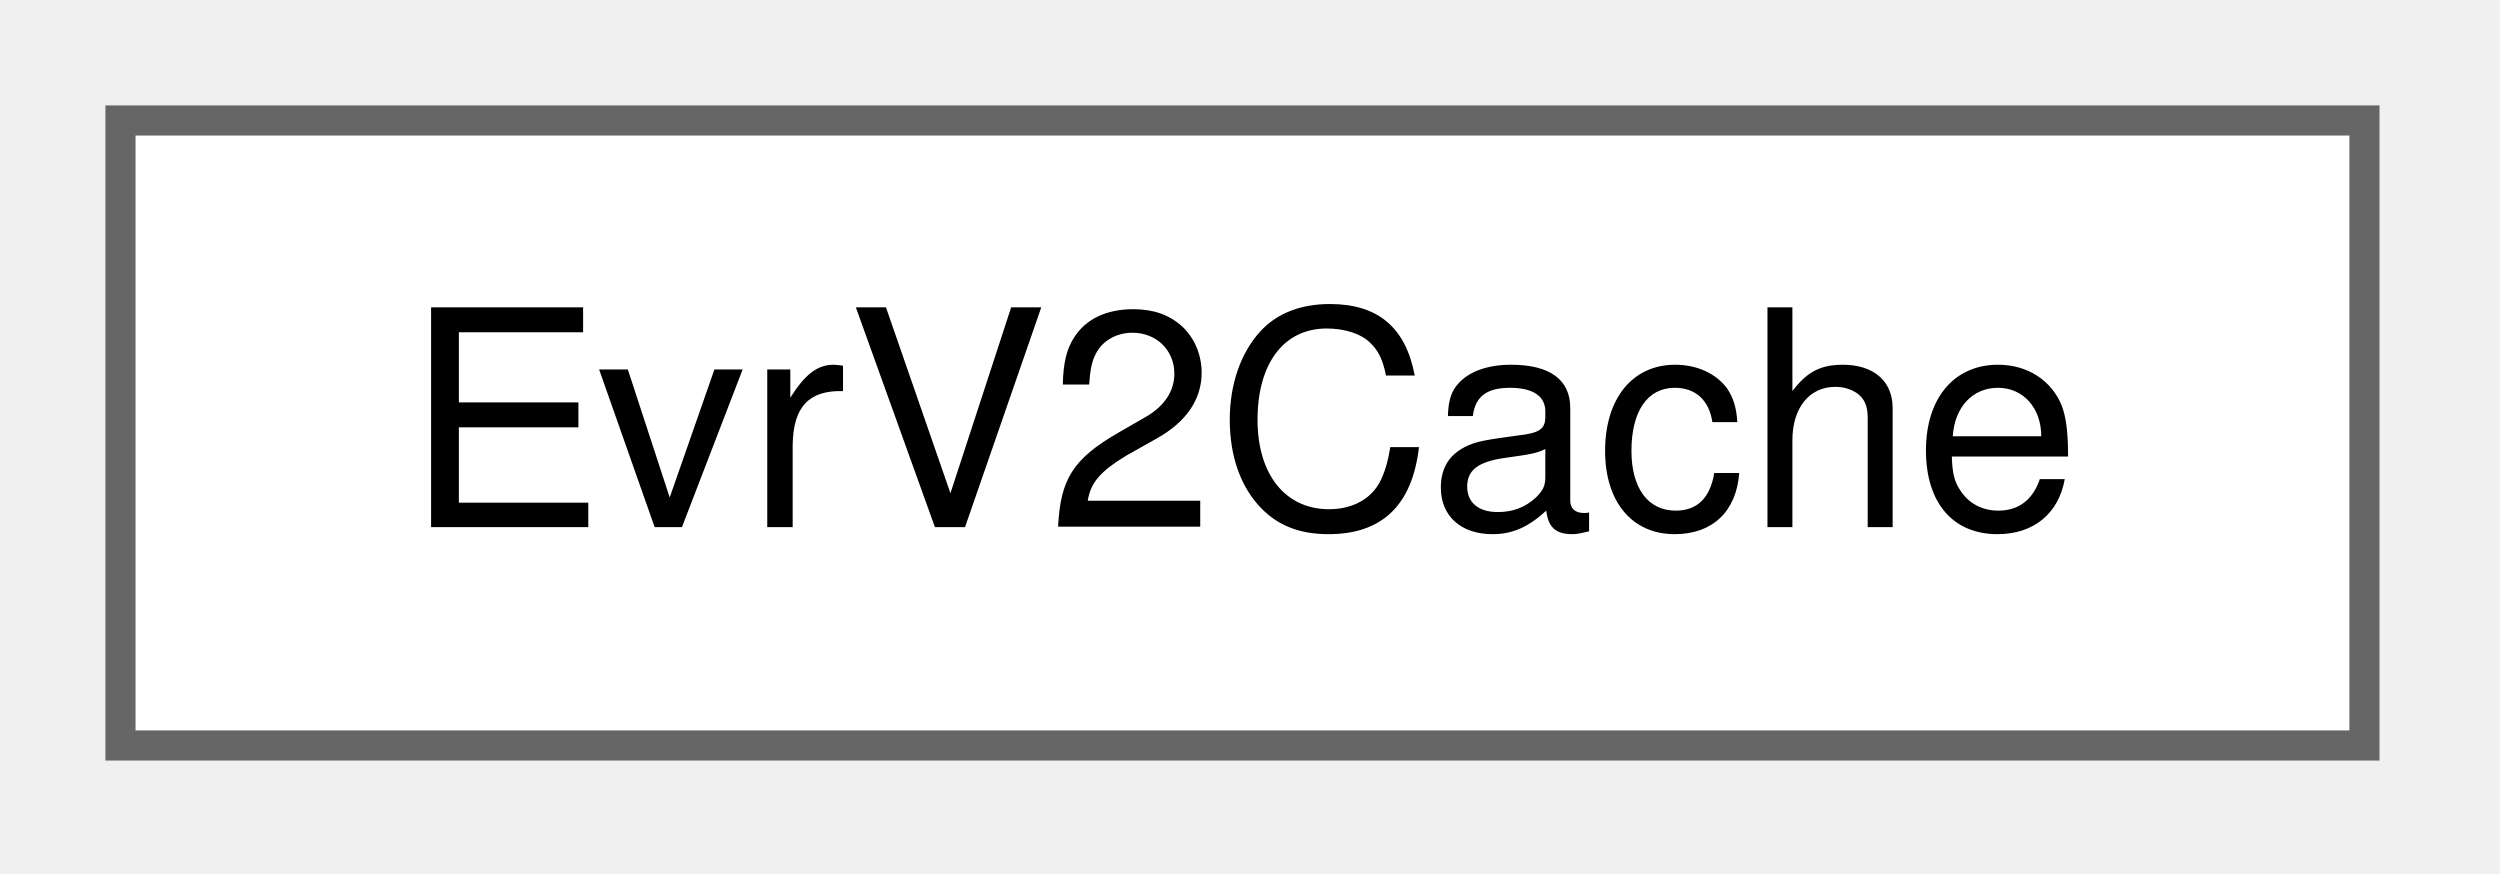
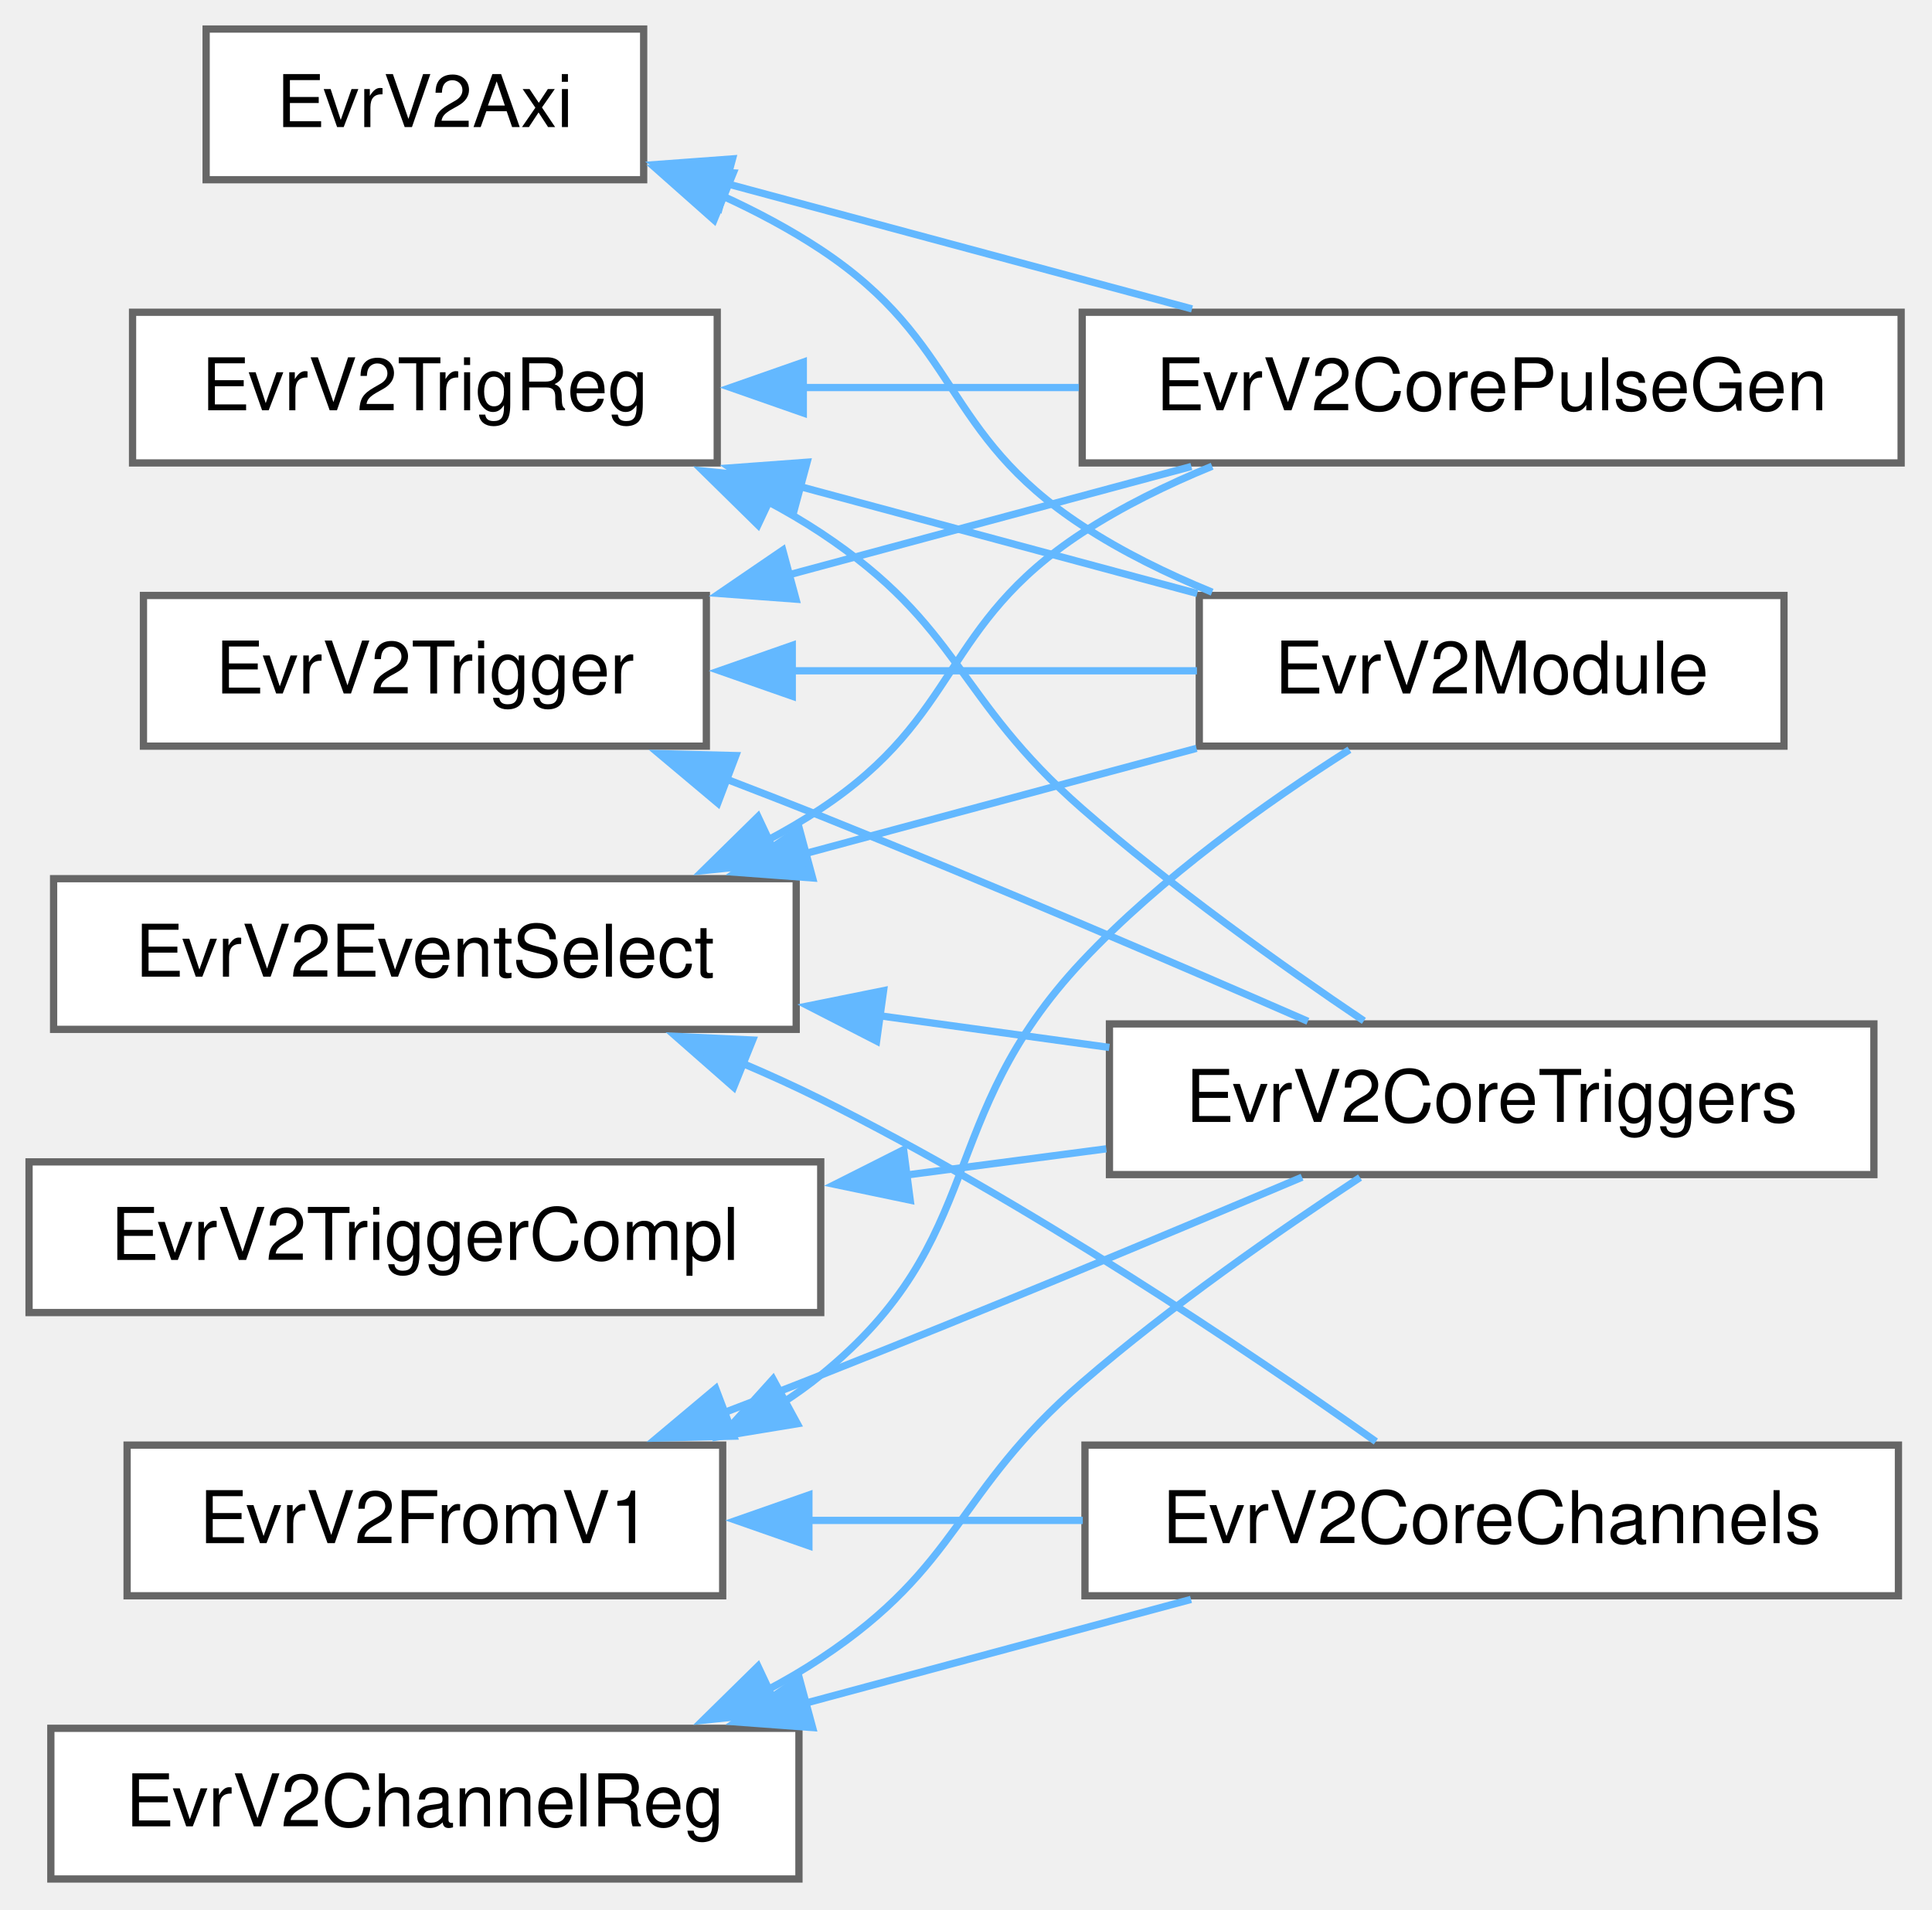
- <svg xmlns="http://www.w3.org/2000/svg" xmlns:xlink="http://www.w3.org/1999/xlink" width="83pt" height="29pt" viewBox="0.00 0.00 83.00 29.00">
-   <g id="graph0" class="graph" transform="scale(1 1) rotate(0) translate(4 24.75)">
+ <svg xmlns="http://www.w3.org/2000/svg" xmlns:xlink="http://www.w3.org/1999/xlink" width="266pt" height="263pt" viewBox="0.00 0.00 266.00 263.00">
+   <g id="graph0" class="graph" transform="scale(1 1) rotate(0) translate(4 258.75)">
    <g id="Node000000" class="node">
      <g id="a_Node000000">
-         <a xlink:href="classEvrV2Cache.html" target="_top" xlink:title=" ">
-           <polygon fill="white" stroke="#666666" points="74.5,-20.75 0,-20.75 0,0 74.5,0 74.5,-20.75" />
-           <text xml:space="preserve" text-anchor="middle" x="37.25" y="-7.25" font-family="Helvetica,sans-Serif" font-size="10.00">EvrV2Cache</text>
+         <a xlink:href="classEvrV2Axi.html" target="_top" xlink:title=" ">
+           <polygon fill="white" stroke="#666666" points="84.62,-254.75 24.38,-254.75 24.38,-234 84.62,-234 84.62,-254.75" />
+           <text xml:space="preserve" text-anchor="middle" x="54.5" y="-241.25" font-family="Helvetica,sans-Serif" font-size="10.00">EvrV2Axi</text>
+         </a>
+       </g>
+     </g>
+     <g id="Node000001" class="node">
+       <g id="a_Node000001">
+         <a xlink:href="classEvrV2CorePulseGen.html" target="_top" xlink:title=" ">
+           <polygon fill="white" stroke="#666666" points="257.75,-215.75 145,-215.75 145,-195 257.75,-195 257.75,-215.75" />
+           <text xml:space="preserve" text-anchor="middle" x="201.38" y="-202.25" font-family="Helvetica,sans-Serif" font-size="10.00">EvrV2CorePulseGen</text>
+         </a>
+       </g>
+     </g>
+     <g id="edge31_Node000000_Node000001" class="edge">
+       <g id="a_edge31_Node000000_Node000001">
+         <a xlink:title=" ">
+           <path fill="none" stroke="#63b8ff" d="M95.79,-233.53C115.86,-228.13 140.06,-221.61 160.12,-216.21" />
+           <polygon fill="#63b8ff" stroke="#63b8ff" points="95.03,-230.11 86.28,-236.09 96.85,-236.87 95.03,-230.11" />
+         </a>
+       </g>
+     </g>
+     <g id="Node000007" class="node">
+       <g id="a_Node000007">
+         <a xlink:href="classEvrV2Module.html" target="_top" xlink:title=" ">
+           <polygon fill="white" stroke="#666666" points="241.62,-176.75 161.12,-176.75 161.12,-156 241.62,-156 241.62,-176.75" />
+           <text xml:space="preserve" text-anchor="middle" x="201.38" y="-163.25" font-family="Helvetica,sans-Serif" font-size="10.00">EvrV2Module</text>
+         </a>
+       </g>
+     </g>
+     <g id="edge32_Node000000_Node000007" class="edge">
+       <g id="a_edge32_Node000000_Node000007">
+         <a xlink:title=" ">
+           <path fill="none" stroke="#63b8ff" d="M95.4,-231.8C100.15,-229.63 104.79,-227.16 109,-224.38 128.39,-211.53 125.53,-199.11 145,-186.38 150.47,-182.79 156.67,-179.75 162.89,-177.2" />
+           <polygon fill="#63b8ff" stroke="#63b8ff" points="94.31,-228.46 86.38,-235.49 96.96,-234.94 94.31,-228.46" />
+         </a>
+       </g>
+     </g>
+     <g id="Node000004" class="node">
+       <g id="a_Node000004">
+         <a xlink:href="classEvrV2ChannelReg.html" target="_top" xlink:title=" ">
+           <polygon fill="white" stroke="#666666" points="106,-20.75 3,-20.75 3,0 106,0 106,-20.75" />
+           <text xml:space="preserve" text-anchor="middle" x="54.5" y="-7.25" font-family="Helvetica,sans-Serif" font-size="10.00">EvrV2ChannelReg</text>
+         </a>
+       </g>
+     </g>
+     <g id="Node000003" class="node">
+       <g id="a_Node000003">
+         <a xlink:href="classEvrV2CoreChannels.html" target="_top" xlink:title=" ">
+           <polygon fill="white" stroke="#666666" points="257.38,-59.75 145.38,-59.75 145.38,-39 257.38,-39 257.38,-59.75" />
+           <text xml:space="preserve" text-anchor="middle" x="201.38" y="-46.25" font-family="Helvetica,sans-Serif" font-size="10.00">EvrV2CoreChannels</text>
+         </a>
+       </g>
+     </g>
+     <g id="edge33_Node000004_Node000003" class="edge">
+       <g id="a_edge33_Node000004_Node000003">
+         <a xlink:title=" ">
+           <path fill="none" stroke="#63b8ff" d="M106.49,-24.1C124.03,-28.82 143.41,-34.04 159.98,-38.5" />
+           <polygon fill="#63b8ff" stroke="#63b8ff" points="107.88,-20.85 97.32,-21.63 106.06,-27.61 107.88,-20.85" />
+         </a>
+       </g>
+     </g>
+     <g id="Node000005" class="node">
+       <g id="a_Node000005">
+         <a xlink:href="classEvrV2CoreTriggers.html" target="_top" xlink:title=" ">
+           <polygon fill="white" stroke="#666666" points="254,-117.75 148.75,-117.75 148.75,-97 254,-97 254,-117.75" />
+           <text xml:space="preserve" text-anchor="middle" x="201.38" y="-104.25" font-family="Helvetica,sans-Serif" font-size="10.00">EvrV2CoreTriggers</text>
+         </a>
+       </g>
+     </g>
+     <g id="edge34_Node000004_Node000005" class="edge">
+       <g id="a_edge34_Node000004_Node000005">
+         <a xlink:title=" ">
+           <path fill="none" stroke="#63b8ff" d="M101.59,-26C104.16,-27.36 106.65,-28.82 109,-30.38 128.39,-43.22 127.4,-53.16 145,-68.38 157.1,-78.84 171.97,-89.19 183.25,-96.6" />
+           <polygon fill="#63b8ff" stroke="#63b8ff" points="103.34,-22.95 92.8,-21.86 100.36,-29.29 103.34,-22.95" />
+         </a>
+       </g>
+     </g>
+     <g id="Node000002" class="node">
+       <g id="a_Node000002">
+         <a xlink:href="classEvrV2EventSelect.html" target="_top" xlink:title=" ">
+           <polygon fill="white" stroke="#666666" points="105.62,-137.75 3.38,-137.75 3.38,-117 105.62,-117 105.62,-137.75" />
+           <text xml:space="preserve" text-anchor="middle" x="54.5" y="-124.25" font-family="Helvetica,sans-Serif" font-size="10.00">EvrV2EventSelect</text>
+         </a>
+       </g>
+     </g>
+     <g id="edge36_Node000002_Node000001" class="edge">
+       <g id="a_edge36_Node000002_Node000001">
+         <a xlink:title=" ">
+           <path fill="none" stroke="#63b8ff" d="M101.59,-143C104.16,-144.36 106.65,-145.82 109,-147.38 128.39,-160.22 125.53,-172.64 145,-185.38 150.47,-188.96 156.67,-192 162.89,-194.55" />
+           <polygon fill="#63b8ff" stroke="#63b8ff" points="103.34,-139.95 92.8,-138.86 100.36,-146.29 103.34,-139.95" />
+         </a>
+       </g>
+     </g>
+     <g id="edge38_Node000002_Node000007" class="edge">
+       <g id="a_edge38_Node000002_Node000007">
+         <a xlink:title=" ">
+           <path fill="none" stroke="#63b8ff" d="M106.88,-141.21C124.58,-145.97 144.12,-151.23 160.74,-155.7" />
+           <polygon fill="#63b8ff" stroke="#63b8ff" points="107.88,-137.85 97.32,-138.63 106.06,-144.61 107.88,-137.85" />
+         </a>
+       </g>
+     </g>
+     <g id="edge35_Node000002_Node000003" class="edge">
+       <g id="a_edge35_Node000002_Node000003">
+         <a xlink:title=" ">
+           <path fill="none" stroke="#63b8ff" d="M98.14,-112.36C101.85,-110.78 105.52,-109.11 109,-107.38 137.26,-93.31 167.78,-72.73 185.43,-60.24" />
+           <polygon fill="#63b8ff" stroke="#63b8ff" points="97.01,-109.04 89.05,-116.03 99.63,-115.53 97.01,-109.04" />
+         </a>
+       </g>
+     </g>
+     <g id="edge37_Node000002_Node000005" class="edge">
+       <g id="a_edge37_Node000002_Node000005">
+         <a xlink:title=" ">
+           <path fill="none" stroke="#63b8ff" d="M117.05,-118.88C127.6,-117.42 138.47,-115.92 148.73,-114.51" />
+           <polygon fill="#63b8ff" stroke="#63b8ff" points="116.69,-115.39 107.26,-120.23 117.65,-122.33 116.69,-115.39" />
+         </a>
+       </g>
+     </g>
+     <g id="Node000006" class="node">
+       <g id="a_Node000006">
+         <a xlink:href="classEvrV2FromV1.html" target="_top" xlink:title=" ">
+           <polygon fill="white" stroke="#666666" points="95.5,-59.75 13.5,-59.75 13.5,-39 95.5,-39 95.5,-59.75" />
+           <text xml:space="preserve" text-anchor="middle" x="54.5" y="-46.25" font-family="Helvetica,sans-Serif" font-size="10.00">EvrV2FromV1</text>
+         </a>
+       </g>
+     </g>
+     <g id="edge41_Node000006_Node000007" class="edge">
+       <g id="a_edge41_Node000006_Node000007">
+         <a xlink:title=" ">
+           <path fill="none" stroke="#63b8ff" d="M103.7,-65.55C105.55,-66.74 107.33,-68.01 109,-69.38 132.25,-88.28 124.48,-104.54 145,-126.38 155.8,-137.87 170.33,-148.22 181.79,-155.51" />
+           <polygon fill="#63b8ff" stroke="#63b8ff" points="105.78,-62.69 95.33,-60.97 102.43,-68.84 105.78,-62.69" />
+         </a>
+       </g>
+     </g>
+     <g id="edge39_Node000006_Node000003" class="edge">
+       <g id="a_edge39_Node000006_Node000003">
+         <a xlink:title=" ">
+           <path fill="none" stroke="#63b8ff" d="M107.29,-49.38C119.55,-49.38 132.67,-49.38 145.08,-49.38" />
+           <polygon fill="#63b8ff" stroke="#63b8ff" points="107.37,-45.88 97.37,-49.38 107.37,-52.88 107.37,-45.88" />
+         </a>
+       </g>
+     </g>
+     <g id="edge40_Node000006_Node000005" class="edge">
+       <g id="a_edge40_Node000006_Node000005">
+         <a xlink:title=" ">
+           <path fill="none" stroke="#63b8ff" d="M95.51,-64.15C100.07,-65.89 104.64,-67.65 109,-69.38 131.53,-78.27 156.96,-88.89 175.27,-96.64" />
+           <polygon fill="#63b8ff" stroke="#63b8ff" points="97.02,-60.98 86.42,-60.72 94.54,-67.53 97.02,-60.98" />
+         </a>
+       </g>
+     </g>
+     <g id="Node000008" class="node">
+       <g id="a_Node000008">
+         <a xlink:href="classEvrV2Trigger.html" target="_top" xlink:title=" ">
+           <polygon fill="white" stroke="#666666" points="93.25,-176.75 15.75,-176.75 15.75,-156 93.25,-156 93.25,-176.75" />
+           <text xml:space="preserve" text-anchor="middle" x="54.5" y="-163.25" font-family="Helvetica,sans-Serif" font-size="10.00">EvrV2Trigger</text>
+         </a>
+       </g>
+     </g>
+     <g id="edge42_Node000008_Node000001" class="edge">
+       <g id="a_edge42_Node000008_Node000001">
+         <a xlink:title=" ">
+           <path fill="none" stroke="#63b8ff" d="M104.49,-179.56C122.56,-184.43 142.81,-189.88 160.03,-194.51" />
+           <polygon fill="#63b8ff" stroke="#63b8ff" points="105.59,-176.24 95.03,-177.02 103.77,-182.99 105.59,-176.24" />
+         </a>
+       </g>
+     </g>
+     <g id="edge44_Node000008_Node000007" class="edge">
+       <g id="a_edge44_Node000008_Node000007">
+         <a xlink:title=" ">
+           <path fill="none" stroke="#63b8ff" d="M104.88,-166.38C123.12,-166.38 143.54,-166.38 160.8,-166.38" />
+           <polygon fill="#63b8ff" stroke="#63b8ff" points="105.08,-162.88 95.08,-166.38 105.08,-169.88 105.08,-162.88" />
+         </a>
+       </g>
+     </g>
+     <g id="edge43_Node000008_Node000005" class="edge">
+       <g id="a_edge43_Node000008_Node000005">
+         <a xlink:title=" ">
+           <path fill="none" stroke="#63b8ff" d="M96.07,-151.43C100.44,-149.75 104.82,-148.05 109,-146.38 131.9,-137.21 157.73,-126.12 176.07,-118.11" />
+           <polygon fill="#63b8ff" stroke="#63b8ff" points="94.83,-148.16 86.72,-154.97 97.31,-154.7 94.83,-148.16" />
+         </a>
+       </g>
+     </g>
+     <g id="Node000010" class="node">
+       <g id="a_Node000010">
+         <a xlink:href="classEvrV2TriggerCompl.html" target="_top" xlink:title=" ">
+           <polygon fill="white" stroke="#666666" points="109,-98.75 0,-98.75 0,-78 109,-78 109,-98.75" />
+           <text xml:space="preserve" text-anchor="middle" x="54.5" y="-85.25" font-family="Helvetica,sans-Serif" font-size="10.00">EvrV2TriggerCompl</text>
+         </a>
+       </g>
+     </g>
+     <g id="edge45_Node000010_Node000005" class="edge">
+       <g id="a_edge45_Node000010_Node000005">
+         <a xlink:title=" ">
+           <path fill="none" stroke="#63b8ff" d="M120.63,-96.92C129.9,-98.13 139.33,-99.37 148.31,-100.55" />
+           <polygon fill="#63b8ff" stroke="#63b8ff" points="121.32,-93.48 110.95,-95.65 120.41,-100.42 121.32,-93.48" />
+         </a>
+       </g>
+     </g>
+     <g id="Node000009" class="node">
+       <g id="a_Node000009">
+         <a xlink:href="classEvrV2TrigReg.html" target="_top" xlink:title=" ">
+           <polygon fill="white" stroke="#666666" points="94.75,-215.75 14.25,-215.75 14.25,-195 94.75,-195 94.75,-215.75" />
+           <text xml:space="preserve" text-anchor="middle" x="54.5" y="-202.25" font-family="Helvetica,sans-Serif" font-size="10.00">EvrV2TrigReg</text>
+         </a>
+       </g>
+     </g>
+     <g id="edge46_Node000009_Node000001" class="edge">
+       <g id="a_edge46_Node000009_Node000001">
+         <a xlink:title=" ">
+           <path fill="none" stroke="#63b8ff" d="M106.55,-205.38C118.84,-205.38 132.04,-205.38 144.54,-205.38" />
+           <polygon fill="#63b8ff" stroke="#63b8ff" points="106.6,-201.88 96.6,-205.38 106.6,-208.88 106.6,-201.88" />
+         </a>
+       </g>
+     </g>
+     <g id="edge48_Node000009_Node000007" class="edge">
+       <g id="a_edge48_Node000009_Node000007">
+         <a xlink:title=" ">
+           <path fill="none" stroke="#63b8ff" d="M105.98,-191.79C123.95,-186.95 143.91,-181.57 160.84,-177.02" />
+           <polygon fill="#63b8ff" stroke="#63b8ff" points="105.3,-188.35 96.55,-194.32 107.12,-195.1 105.3,-188.35" />
+         </a>
+       </g>
+     </g>
+     <g id="edge47_Node000009_Node000005" class="edge">
+       <g id="a_edge47_Node000009_Node000005">
+         <a xlink:title=" ">
+           <path fill="none" stroke="#63b8ff" d="M101.59,-189.75C104.16,-188.39 106.65,-186.93 109,-185.38 128.39,-172.53 127.49,-162.7 145,-147.38 157.32,-136.6 172.44,-125.81 183.78,-118.17" />
+           <polygon fill="#63b8ff" stroke="#63b8ff" points="100.36,-186.46 92.8,-193.89 103.34,-192.8 100.36,-186.46" />
        </a>
      </g>
    </g>
  </g>
</svg>
